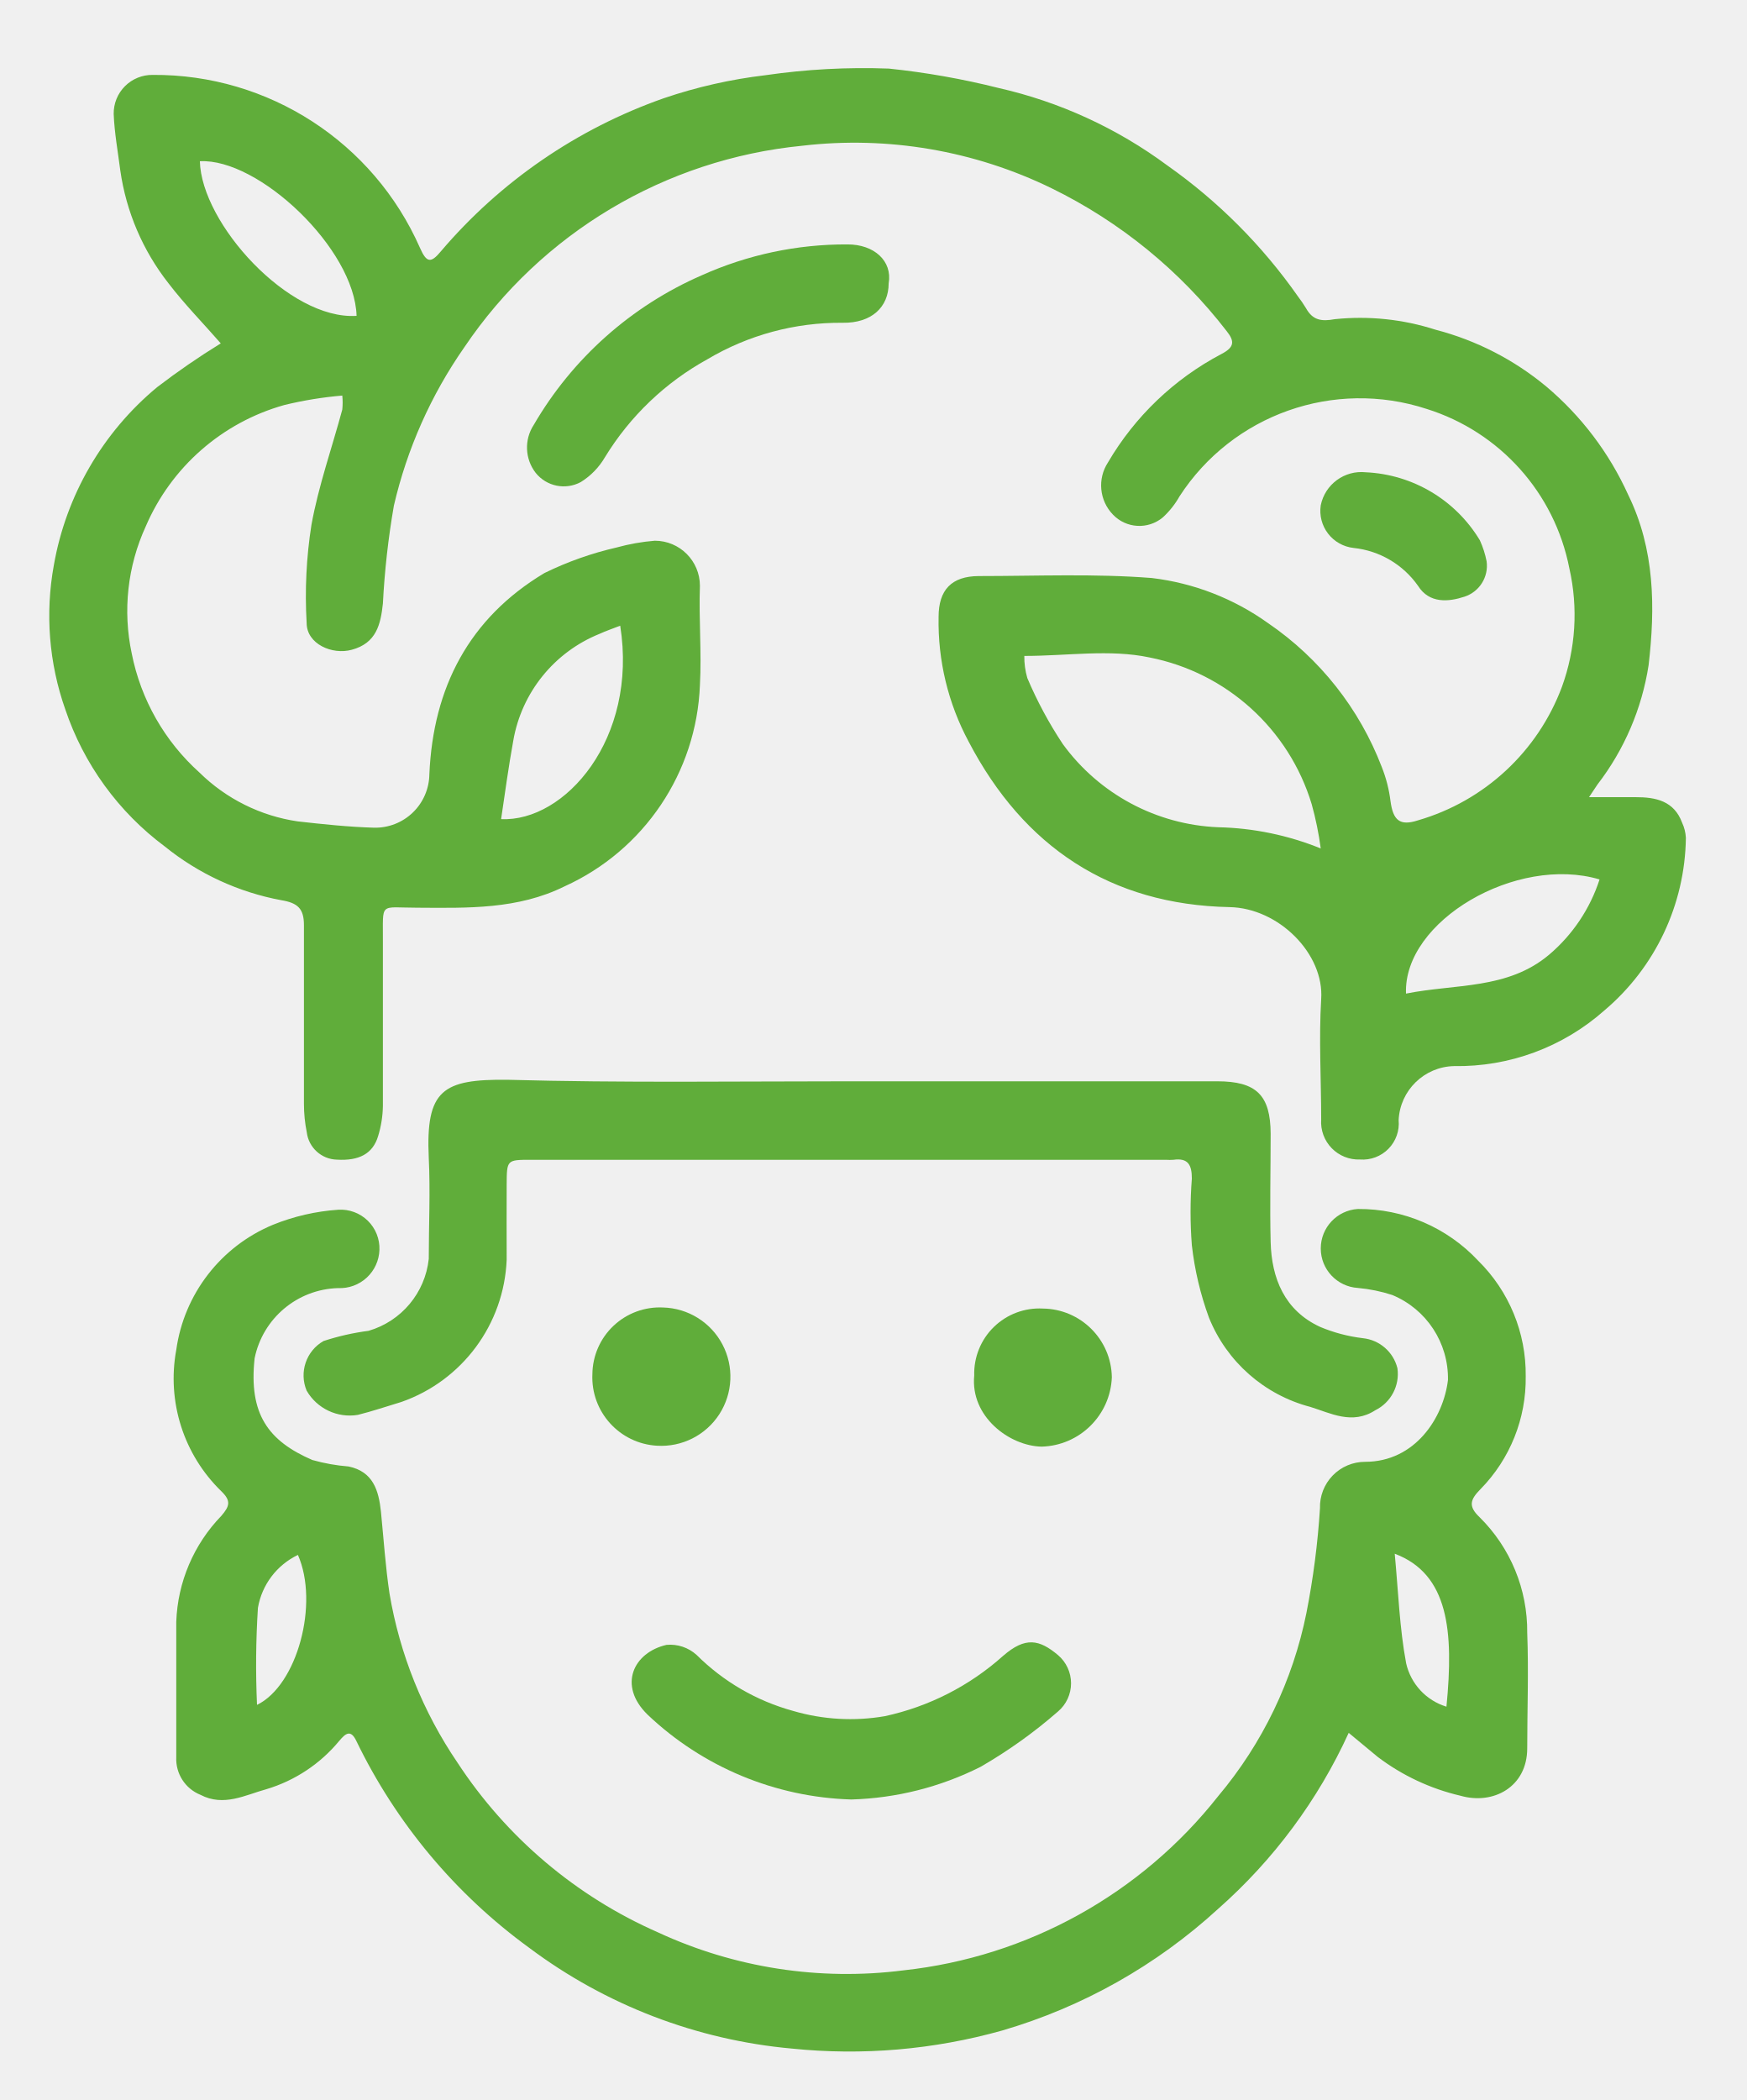
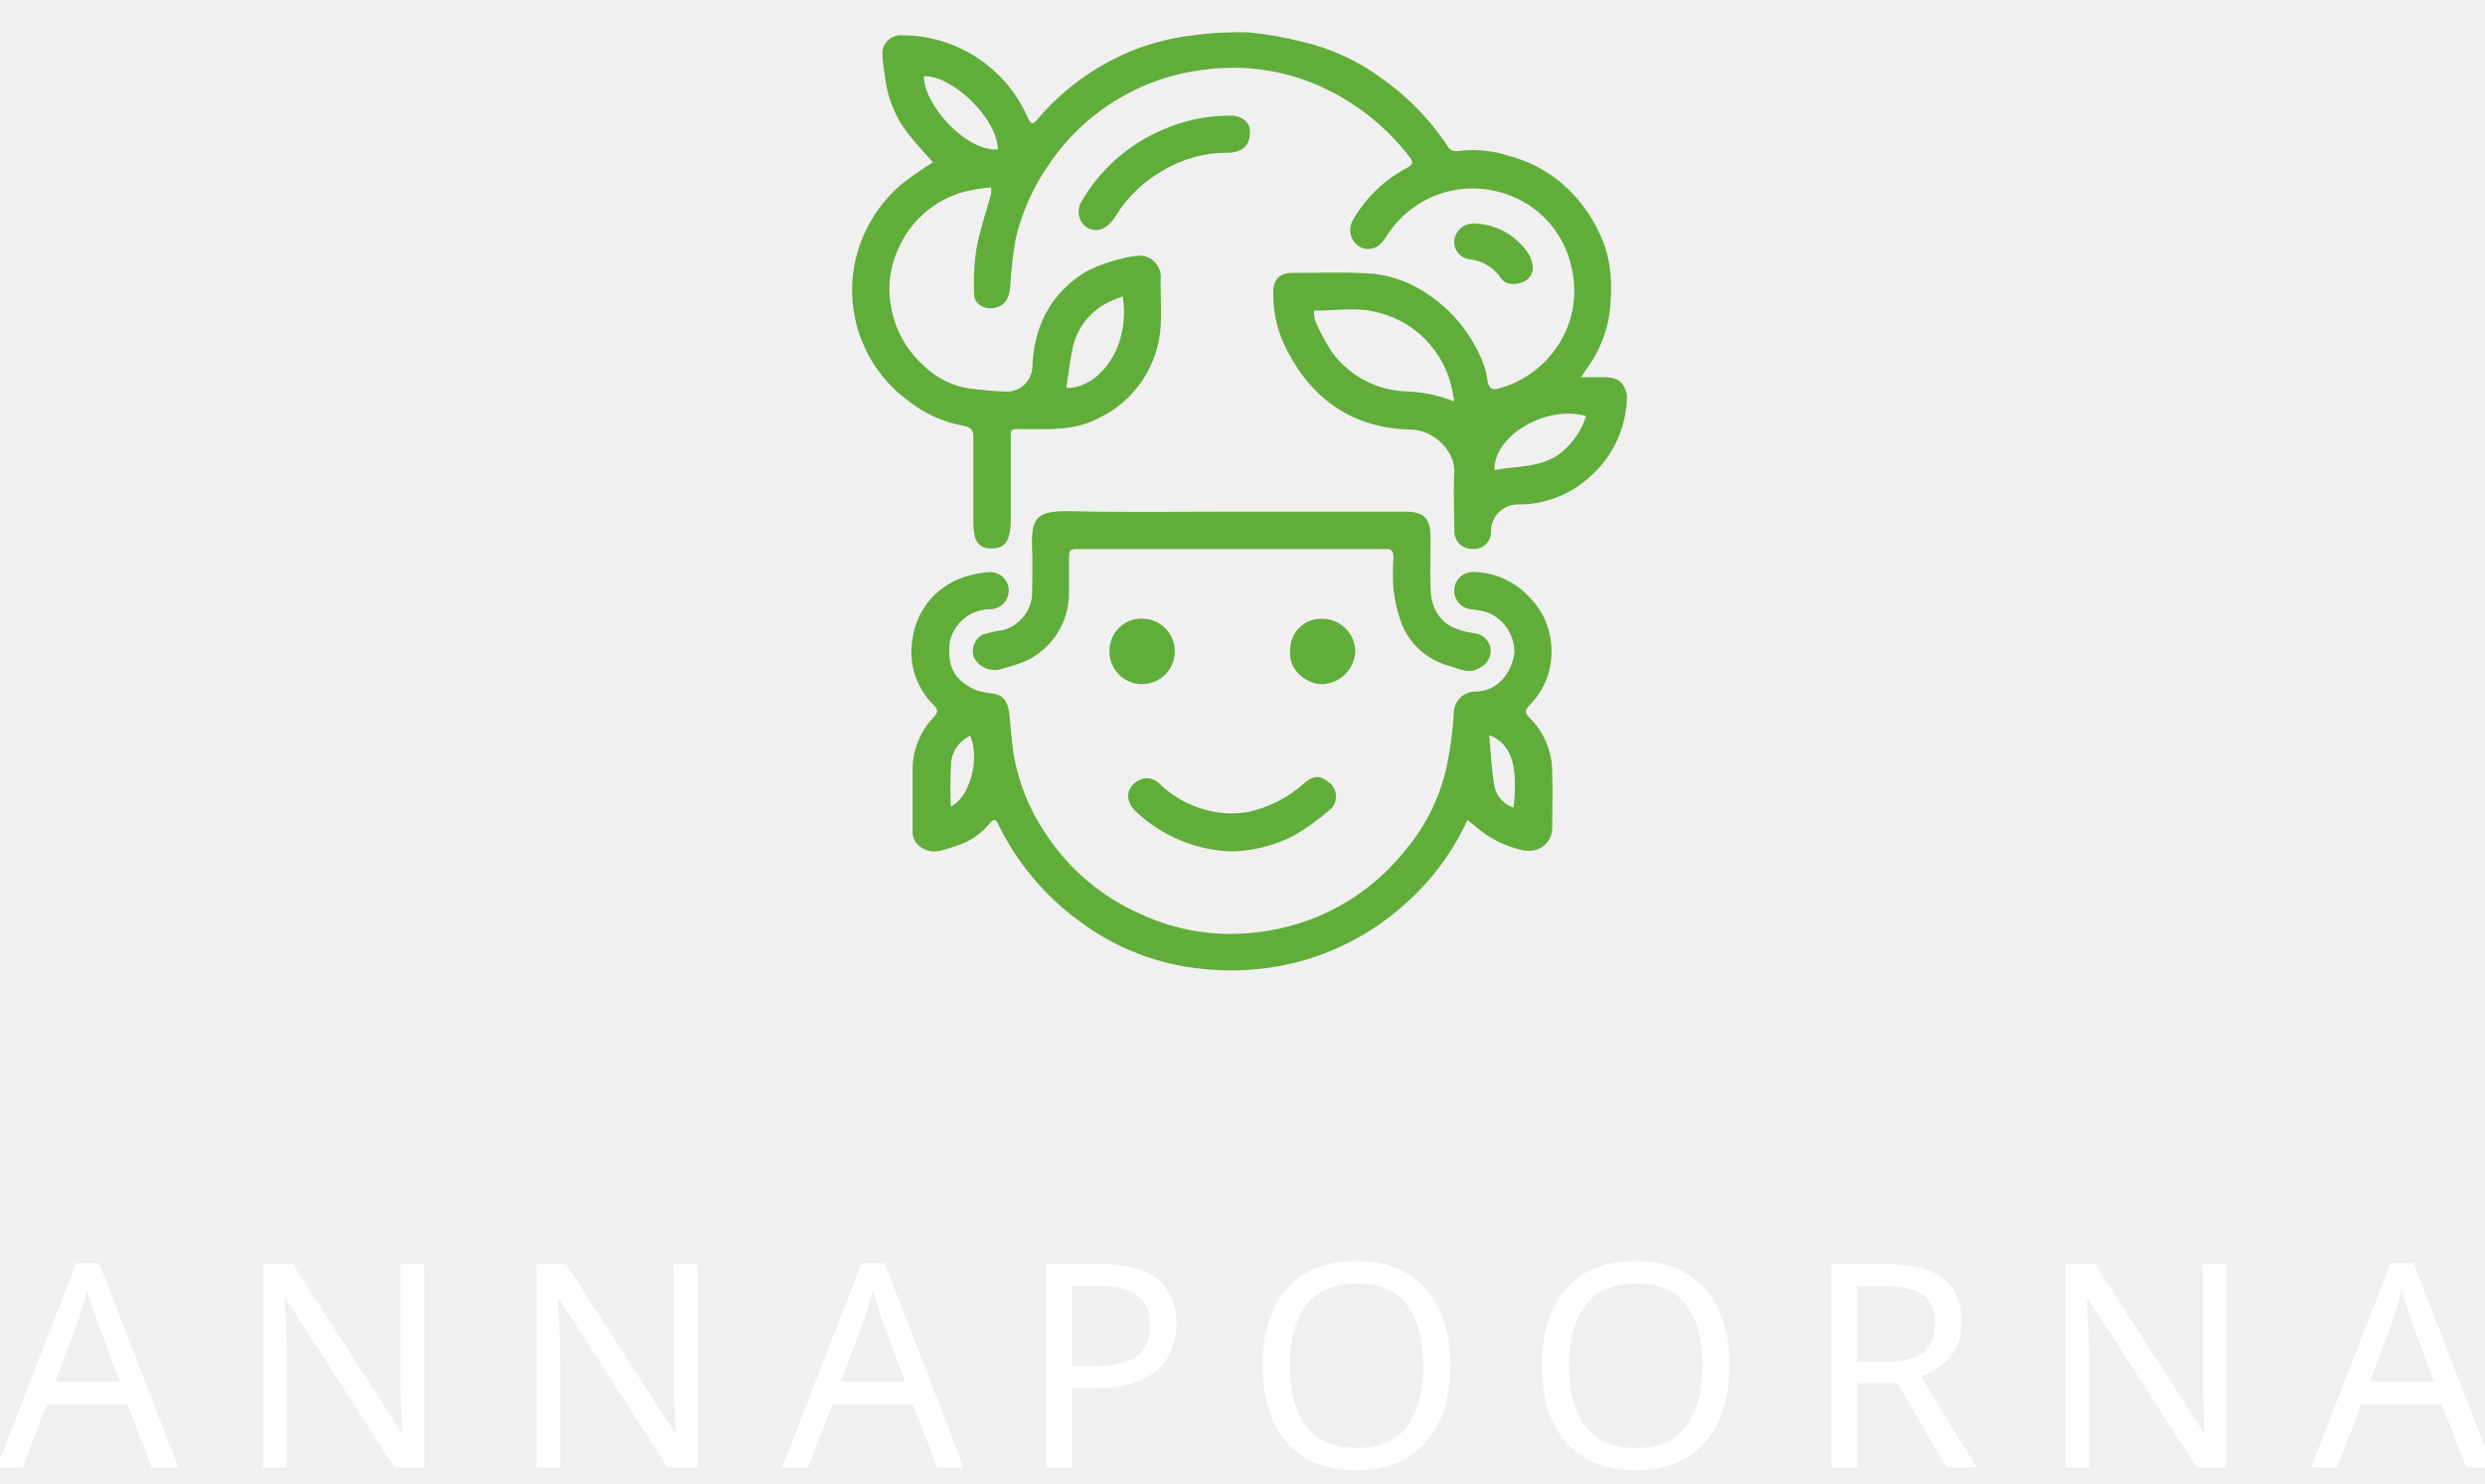
- <svg xmlns="http://www.w3.org/2000/svg" id="Layer_1" data-name="Layer 1" viewBox="0 0 116.15 139.62">
+ <svg xmlns="http://www.w3.org/2000/svg" id="Layer_1" data-name="Layer 1" viewBox="0 0 349.17 208.49">
  <defs>
-     <style>.cls-1{fill:#60ad3a;}</style>
+     <style>.cls-1{font-size:40px;fill:#fff;font-family:VolteRounded-Medium, Volte Rounded;letter-spacing:0.2em;}.cls-2{letter-spacing:0.19em;}.cls-3{letter-spacing:0.2em;}.cls-4{fill:#60ad3a;}</style>
  </defs>
-   <path class="cls-1" d="M105.66,53c1.25,0,2.18,0,3.1,0,1.33,0,2.55.24,3.09,1.7a2.71,2.71,0,0,1,.25,1,15.29,15.29,0,0,1-5.42,11.48,14.7,14.7,0,0,1-10,3.7A3.77,3.77,0,0,0,93,74.47a2.4,2.4,0,0,1-2.57,2.62,2.49,2.49,0,0,1-2.58-2.66c0-2.68-.16-5.37,0-8,.21-3-2.81-6.06-6.1-6.12-7.91-.16-13.68-4-17.34-11a16.85,16.85,0,0,1-2-8.29c0-1.8.86-2.71,2.67-2.72,3.84,0,7.69-.17,11.51.13a16.68,16.68,0,0,1,7.73,3A20.42,20.42,0,0,1,91.88,51a9.17,9.17,0,0,1,.58,2.27c.17,1.26.61,1.67,1.83,1.27a14.53,14.53,0,0,0,9.57-8.88,14,14,0,0,0,.49-7.88,13.89,13.89,0,0,0-9.48-10.59A14.29,14.29,0,0,0,78.43,33a5.68,5.68,0,0,1-1.11,1.4A2.43,2.43,0,0,1,74,34.21a2.79,2.79,0,0,1-.33-3.46,19,19,0,0,1,7.54-7.21c.87-.45.9-.84.36-1.52a33.06,33.06,0,0,0-11.64-9.5A29.89,29.89,0,0,0,53.34,9.69,30.72,30.72,0,0,0,30.88,23.08a30.4,30.4,0,0,0-4.69,10.54,54.37,54.37,0,0,0-.73,6.51c-.15,1.38-.43,2.63-2.07,3.07-1.31.36-3-.39-3-1.78a30.48,30.48,0,0,1,.32-6.53c.47-2.59,1.36-5.1,2.05-7.66a4.5,4.5,0,0,0,0-.93,25.19,25.19,0,0,0-3.86.63A14.19,14.19,0,0,0,9.69,35a13.5,13.5,0,0,0-.93,8.45,14.38,14.38,0,0,0,4.5,7.91,11.74,11.74,0,0,0,6.53,3.25c1.69.19,3.38.37,5.08.42a3.6,3.6,0,0,0,3.68-3.55c.25-5.77,2.64-10.38,7.65-13.38A22.13,22.13,0,0,1,41,36.4a13.81,13.81,0,0,1,2.54-.45,3,3,0,0,1,3,3c-.08,2.2.12,4.41,0,6.6a15.34,15.34,0,0,1-9,13.38c-3.11,1.54-6.44,1.44-9.78,1.42-2.59,0-2.28-.43-2.3,2.27,0,3.64,0,7.28,0,10.92a7.17,7.17,0,0,1-.32,2c-.35,1.17-1.27,1.65-2.74,1.56a2.07,2.07,0,0,1-2-1.81,9.66,9.66,0,0,1-.19-1.9c0-4,0-7.92,0-11.88,0-1.09-.4-1.48-1.51-1.66a17.37,17.37,0,0,1-7.74-3.57,18.88,18.88,0,0,1-6.62-9.12,18.7,18.7,0,0,1-.76-9.58,19.82,19.82,0,0,1,6.87-11.84,50.44,50.44,0,0,1,4.23-2.91c-1.14-1.31-2.41-2.6-3.48-4a15.73,15.73,0,0,1-3.2-7.49c-.16-1.25-.39-2.5-.44-3.76a2.56,2.56,0,0,1,2.6-2.6A19.27,19.27,0,0,1,27.93,16.49c.44,1,.73,1,1.36.25A34.45,34.45,0,0,1,44.14,6.53,33,33,0,0,1,50.9,5a45.22,45.22,0,0,1,8.2-.44,52,52,0,0,1,7.3,1.29A30,30,0,0,1,77.62,11,35.72,35.72,0,0,1,86.3,19.7a8.82,8.82,0,0,1,.54.79c.44.79,1,.9,1.92.73a16.34,16.34,0,0,1,6.69.7,19,19,0,0,1,7.37,3.78,20.42,20.42,0,0,1,5.44,7.19c1.78,3.62,1.81,7.51,1.36,11.34a17.34,17.34,0,0,1-3.4,7.93ZM87.82,56.41a21.47,21.47,0,0,0-.6-2.94,14.11,14.11,0,0,0-10.79-9.76c-2.63-.56-5.47-.1-8.32-.1a5,5,0,0,0,.2,1.47,26.85,26.85,0,0,0,2.36,4.39A13.46,13.46,0,0,0,81,55,19.24,19.24,0,0,1,87.82,56.41Zm-54.5-1.95c4.23.2,9.11-5.33,7.92-12.86-.48.19-.94.34-1.37.54a9.38,9.38,0,0,0-5.74,7.1C33.81,51,33.58,52.72,33.32,54.46ZM93.49,66.06c3.3-.66,6.76-.26,9.52-2.59a11,11,0,0,0,3.35-5C100.85,56.83,93.3,61.22,93.49,66.06ZM23.71,21c-.13-4.47-6.52-10.49-10.42-10.28C13.39,14.86,19.22,21.29,23.71,21Z" />
-   <path class="cls-1" d="M89.68,115.21A35,35,0,0,1,81,126.91,36.34,36.34,0,0,1,66.64,135a37.55,37.55,0,0,1-14,1.2,34.27,34.27,0,0,1-17.44-6.69,36.84,36.84,0,0,1-11.51-13.77c-.37-.77-.71-.5-1.13,0a10,10,0,0,1-4.86,3.22c-1.39.38-2.82,1.18-4.37.37a2.57,2.57,0,0,1-1.61-2.5c0-3,0-6,0-9a10.67,10.67,0,0,1,3-7.05c.56-.65.65-1,0-1.63a10.45,10.45,0,0,1-3-9.4,10.59,10.59,0,0,1,6.43-8.32,14.12,14.12,0,0,1,4.34-1,2.58,2.58,0,0,1,2.74,2.67,2.63,2.63,0,0,1-2.75,2.54,5.83,5.83,0,0,0-5.55,4.67c-.4,3.7.9,5.49,3.84,6.76a12.56,12.56,0,0,0,2.41.43c1.63.34,2,1.59,2.15,3,.18,1.82.3,3.64.57,5.45a28.4,28.4,0,0,0,4.52,11.24,30.67,30.67,0,0,0,13.32,11.28A29.84,29.84,0,0,0,60.08,131,30.88,30.88,0,0,0,81,119.42a27.27,27.27,0,0,0,5.87-12.19,53.61,53.61,0,0,0,.9-6.95,3,3,0,0,1,3-3.09c3.32,0,5.21-2.92,5.51-5.44a6,6,0,0,0-3.7-5.65,10.31,10.31,0,0,0-2.29-.47,2.63,2.63,0,0,1,0-5.25,10.85,10.85,0,0,1,8,3.44,10.61,10.61,0,0,1,3.16,7.68A10.49,10.49,0,0,1,98.45,99c-.68.69-.85,1.13-.07,1.87a10.65,10.65,0,0,1,3.17,7.69c.1,2.56,0,5.12,0,7.68s-2.25,3.78-4.44,3.15a14.6,14.6,0,0,1-5.5-2.58Zm6.5-1.75c.49-5,.15-8.81-3.44-10.16.24,2.54.32,4.95.76,7.29A3.92,3.92,0,0,0,96.18,113.47ZM19.81,103.38a4.8,4.8,0,0,0-2.66,3.52,59.45,59.45,0,0,0-.06,6.45C19.77,112.05,21.23,106.6,19.81,103.38Z" />
-   <path class="cls-1" d="M56.57,71.89H80.93c2.61,0,3.55.92,3.56,3.49,0,2.4-.06,4.8,0,7.2s.92,4.55,3.29,5.64a10.56,10.56,0,0,0,2.84.75,2.65,2.65,0,0,1,2.3,2,2.69,2.69,0,0,1-1.47,2.79c-1.54,1-3,.18-4.32-.22a10,10,0,0,1-6.74-5.93,20.76,20.76,0,0,1-1.14-4.82,28.71,28.71,0,0,1,0-4.43c0-.9-.24-1.39-1.23-1.25a3.43,3.43,0,0,1-.48,0H35.31c-1.61,0-1.61,0-1.62,1.65s0,3.36,0,5a10.47,10.47,0,0,1-7,9.45c-1,.3-1.93.62-2.9.86a3.31,3.31,0,0,1-3.4-1.61,2.63,2.63,0,0,1,1.12-3.3,16.44,16.44,0,0,1,3-.68,5.6,5.6,0,0,0,4-4.78c0-2.24.11-4.48,0-6.72-.21-4.52.92-5.24,5.25-5.19C41.38,72,49,71.89,56.57,71.89Z" />
-   <path class="cls-1" d="M56.61,119.64A20.55,20.55,0,0,1,43.06,114c-2-1.95-.93-4.14,1.26-4.64a2.62,2.62,0,0,1,2,.67,14.54,14.54,0,0,0,6.41,3.72,13.5,13.5,0,0,0,6.11.35,17.24,17.24,0,0,0,7.85-4c1.5-1.31,2.43-1.09,3.66-.06a2.46,2.46,0,0,1,0,3.75,32.51,32.51,0,0,1-5.15,3.68A20.39,20.39,0,0,1,56.61,119.64Z" />
-   <path class="cls-1" d="M59.09,18.84c0,1.58-1.14,2.65-3.06,2.62a17.3,17.3,0,0,0-9,2.43,18.37,18.37,0,0,0-6.8,6.5,4.78,4.78,0,0,1-1.61,1.66,2.39,2.39,0,0,1-3-.61,2.75,2.75,0,0,1-.13-3.19A24,24,0,0,1,46.67,18.3a23.35,23.35,0,0,1,9.67-2.05C58.12,16.24,59.35,17.35,59.09,18.84Z" />
-   <path class="cls-1" d="M64.78,91.45A4.33,4.33,0,0,1,69.34,87a4.64,4.64,0,0,1,4.59,4.57,4.8,4.8,0,0,1-4.67,4.61C67.13,96.14,64.51,94.19,64.78,91.45Z" />
-   <path class="cls-1" d="M39.39,91.36a4.48,4.48,0,0,1,4.7-4.43,4.6,4.6,0,1,1-.4,9.19A4.56,4.56,0,0,1,39.39,91.36Z" />
-   <path class="cls-1" d="M98.85,37.32a2.16,2.16,0,0,1-1.47,2.35c-1.06.35-2.34.47-3.09-.72A6,6,0,0,0,90,36.43a2.48,2.48,0,0,1-2.18-2.83,2.76,2.76,0,0,1,3-2.2,9.35,9.35,0,0,1,7.58,4.52A6.28,6.28,0,0,1,98.85,37.32Z" />
+   <text class="cls-1" transform="translate(-0.46 206.19)">ANNA<tspan class="cls-2" x="143.6" y="0">P</tspan>
+     <tspan class="cls-3" x="175.44" y="0">OORNA</tspan>
+   </text>
+   <path class="cls-4" d="M222.17,53c1.25,0,2.18,0,3.1,0,1.33,0,2.55.24,3.09,1.7a2.71,2.71,0,0,1,.25,1,15.29,15.29,0,0,1-5.42,11.48,14.7,14.7,0,0,1-10,3.7,3.77,3.77,0,0,0-3.69,3.64,2.4,2.4,0,0,1-2.57,2.62,2.49,2.49,0,0,1-2.58-2.66c0-2.68-.16-5.37,0-8,.21-3-2.81-6.06-6.1-6.12-7.91-.16-13.68-4-17.34-11a16.85,16.85,0,0,1-2-8.29c0-1.8.86-2.71,2.67-2.72,3.84,0,7.69-.17,11.51.13a16.68,16.68,0,0,1,7.73,3A20.42,20.42,0,0,1,208.39,51a9.17,9.17,0,0,1,.58,2.27c.17,1.26.61,1.67,1.83,1.27a14.53,14.53,0,0,0,9.57-8.88,14,14,0,0,0,.49-7.88,13.89,13.89,0,0,0-9.48-10.59A14.29,14.29,0,0,0,194.94,33a5.68,5.68,0,0,1-1.11,1.4,2.43,2.43,0,0,1-3.33-.15,2.79,2.79,0,0,1-.33-3.46,19,19,0,0,1,7.54-7.21c.87-.45.9-.84.36-1.52a33.06,33.06,0,0,0-11.64-9.5,29.89,29.89,0,0,0-16.59-2.84,30.72,30.72,0,0,0-22.46,13.39,30.4,30.4,0,0,0-4.69,10.54,54.37,54.37,0,0,0-.73,6.51c-.15,1.38-.43,2.63-2.07,3.07-1.31.36-3-.39-3-1.78a30.48,30.48,0,0,1,.32-6.53c.47-2.59,1.36-5.1,2.05-7.66a4.5,4.5,0,0,0,0-.93,25.19,25.19,0,0,0-3.86.63A14.19,14.19,0,0,0,126.2,35a13.5,13.5,0,0,0-.93,8.45,14.38,14.38,0,0,0,4.5,7.91,11.74,11.74,0,0,0,6.53,3.25c1.69.19,3.38.37,5.08.42a3.6,3.6,0,0,0,3.68-3.55c.25-5.77,2.64-10.38,7.65-13.38a22.13,22.13,0,0,1,4.85-1.74,13.81,13.81,0,0,1,2.54-.45,3,3,0,0,1,3,3c-.08,2.2.12,4.41,0,6.6a15.34,15.34,0,0,1-9,13.38c-3.11,1.54-6.44,1.44-9.78,1.42-2.59,0-2.28-.43-2.3,2.27,0,3.64,0,7.28,0,10.92a7.17,7.17,0,0,1-.32,2c-.35,1.17-1.27,1.65-2.74,1.56a2.07,2.07,0,0,1-2-1.81,9.66,9.66,0,0,1-.19-1.9c0-4,0-7.92,0-11.88,0-1.09-.4-1.48-1.51-1.66a17.37,17.37,0,0,1-7.74-3.57A19.27,19.27,0,0,1,120,37.56a19.82,19.82,0,0,1,6.87-11.84,50.44,50.44,0,0,1,4.23-2.91c-1.14-1.31-2.41-2.6-3.48-4a15.73,15.73,0,0,1-3.2-7.49c-.16-1.25-.39-2.5-.44-3.76a2.56,2.56,0,0,1,2.6-2.6,19.27,19.27,0,0,1,17.83,11.56c.44,1,.73,1,1.36.25A34.45,34.45,0,0,1,160.65,6.53,33,33,0,0,1,167.41,5a45.22,45.22,0,0,1,8.2-.44,52,52,0,0,1,7.3,1.29A30,30,0,0,1,194.13,11a35.72,35.72,0,0,1,8.68,8.66,8.82,8.82,0,0,1,.54.79c.44.79,1,.9,1.92.73a16.34,16.34,0,0,1,6.69.7,19,19,0,0,1,7.37,3.78,20.42,20.42,0,0,1,5.44,7.19c1.78,3.62,1.81,7.51,1.36,11.34a17.34,17.34,0,0,1-3.4,7.93Zm-17.84,3.45a21.47,21.47,0,0,0-.6-2.94,14.11,14.11,0,0,0-10.79-9.76c-2.63-.56-5.47-.1-8.32-.1a5,5,0,0,0,.2,1.47,26.85,26.85,0,0,0,2.36,4.39A13.46,13.46,0,0,0,197.51,55,19.24,19.24,0,0,1,204.32,56.41Zm-54.5-1.95c4.23.2,9.11-5.33,7.92-12.86-.48.19-.94.34-1.37.54a9.38,9.38,0,0,0-5.74,7.1C150.32,51,150.09,52.72,149.83,54.46ZM210,66.06c3.3-.66,6.76-.26,9.52-2.59a11,11,0,0,0,3.35-5C217.35,56.83,209.81,61.22,210,66.06ZM140.22,21c-.13-4.47-6.52-10.49-10.42-10.28C129.9,14.86,135.73,21.29,140.22,21Z" />
+   <path class="cls-4" d="M206.19,115.21a35,35,0,0,1-8.64,11.7,36.34,36.34,0,0,1-14.4,8.05,37.55,37.55,0,0,1-14,1.2,34.27,34.27,0,0,1-17.44-6.69,36.84,36.84,0,0,1-11.51-13.77c-.37-.77-.71-.5-1.13,0a10,10,0,0,1-4.86,3.22c-1.39.38-2.82,1.18-4.37.37a2.57,2.57,0,0,1-1.61-2.5c0-3,0-6,0-9a10.67,10.67,0,0,1,3-7.05c.56-.65.65-1,0-1.63a10.45,10.45,0,0,1-3-9.4,10.59,10.59,0,0,1,6.43-8.32,14.12,14.12,0,0,1,4.34-1,2.58,2.58,0,0,1,2.74,2.67,2.63,2.63,0,0,1-2.75,2.54,5.83,5.83,0,0,0-5.55,4.67c-.4,3.7.9,5.49,3.84,6.76a12.56,12.56,0,0,0,2.41.43c1.63.34,2,1.59,2.15,3,.18,1.82.3,3.64.57,5.45a28.4,28.4,0,0,0,4.52,11.24,30.67,30.67,0,0,0,13.32,11.28A29.84,29.84,0,0,0,176.59,131a30.88,30.88,0,0,0,20.92-11.59,27.27,27.27,0,0,0,5.87-12.19,53.61,53.61,0,0,0,.9-6.95,3,3,0,0,1,3-3.09c3.32,0,5.21-2.92,5.51-5.44a6,6,0,0,0-3.7-5.65,10.31,10.31,0,0,0-2.29-.47,2.63,2.63,0,0,1,0-5.25,10.85,10.85,0,0,1,8,3.44A10.61,10.61,0,0,1,218,91.5,10.49,10.49,0,0,1,215,99c-.68.69-.85,1.13-.07,1.87a10.65,10.65,0,0,1,3.17,7.69c.1,2.56,0,5.12,0,7.68s-2.25,3.78-4.44,3.15a14.6,14.6,0,0,1-5.5-2.58Zm6.5-1.75c.49-5,.15-8.81-3.44-10.16.24,2.54.32,4.95.76,7.29A3.92,3.92,0,0,0,212.69,113.47Zm-76.37-10.09a4.8,4.8,0,0,0-2.66,3.52,59.45,59.45,0,0,0-.06,6.45C136.28,112.05,137.74,106.6,136.32,103.38Z" />
+   <path class="cls-4" d="M173.08,71.89h24.36c2.61,0,3.55.92,3.56,3.49,0,2.4-.06,4.8,0,7.2s.92,4.55,3.29,5.64a10.56,10.56,0,0,0,2.84.75,2.65,2.65,0,0,1,2.3,2A2.69,2.69,0,0,1,208,93.8c-1.54,1-3,.18-4.32-.22a10,10,0,0,1-6.74-5.93,20.76,20.76,0,0,1-1.14-4.82,28.71,28.71,0,0,1,0-4.43c0-.9-.24-1.39-1.23-1.25a3.43,3.43,0,0,1-.48,0H151.82c-1.61,0-1.61,0-1.62,1.65s0,3.36,0,5a10.47,10.47,0,0,1-7,9.45c-1,.3-1.93.62-2.9.86a3.31,3.31,0,0,1-3.4-1.61,2.63,2.63,0,0,1,1.12-3.3,16.44,16.44,0,0,1,3-.68,5.6,5.6,0,0,0,4-4.78c0-2.24.11-4.48,0-6.72-.21-4.52.92-5.24,5.25-5.19C157.89,72,165.49,71.89,173.08,71.89Z" />
+   <path class="cls-4" d="M173.12,119.64A20.55,20.55,0,0,1,159.57,114c-2-1.95-.93-4.14,1.26-4.64a2.62,2.62,0,0,1,2,.67,14.54,14.54,0,0,0,6.41,3.72,13.5,13.5,0,0,0,6.11.35,17.24,17.24,0,0,0,7.85-4c1.5-1.31,2.43-1.09,3.66-.06a2.46,2.46,0,0,1,0,3.75,32.51,32.51,0,0,1-5.15,3.68A20.39,20.39,0,0,1,173.12,119.64Z" />
+   <path class="cls-4" d="M175.6,18.84c0,1.58-1.14,2.65-3.06,2.62a17.3,17.3,0,0,0-9,2.43,18.37,18.37,0,0,0-6.8,6.5,4.78,4.78,0,0,1-1.61,1.66,2.39,2.39,0,0,1-3-.61,2.75,2.75,0,0,1-.13-3.19,24,24,0,0,1,11.21-9.95,23.35,23.35,0,0,1,9.67-2.05C174.63,16.24,175.86,17.35,175.6,18.84Z" />
+   <path class="cls-4" d="M181.29,91.45a4.33,4.33,0,0,1,4.55-4.5,4.64,4.64,0,0,1,4.59,4.57,4.8,4.8,0,0,1-4.67,4.61C183.64,96.14,181,94.19,181.29,91.45Z" />
+   <path class="cls-4" d="M155.9,91.36a4.48,4.48,0,0,1,4.7-4.43,4.6,4.6,0,1,1-.4,9.19A4.56,4.56,0,0,1,155.9,91.36Z" />
+   <path class="cls-4" d="M215.36,37.32a2.16,2.16,0,0,1-1.47,2.35c-1.06.35-2.34.47-3.09-.72a6,6,0,0,0-4.27-2.51,2.48,2.48,0,0,1-2.18-2.83,2.76,2.76,0,0,1,3-2.2,9.35,9.35,0,0,1,7.58,4.52A6.28,6.28,0,0,1,215.36,37.32Z" />
</svg>
